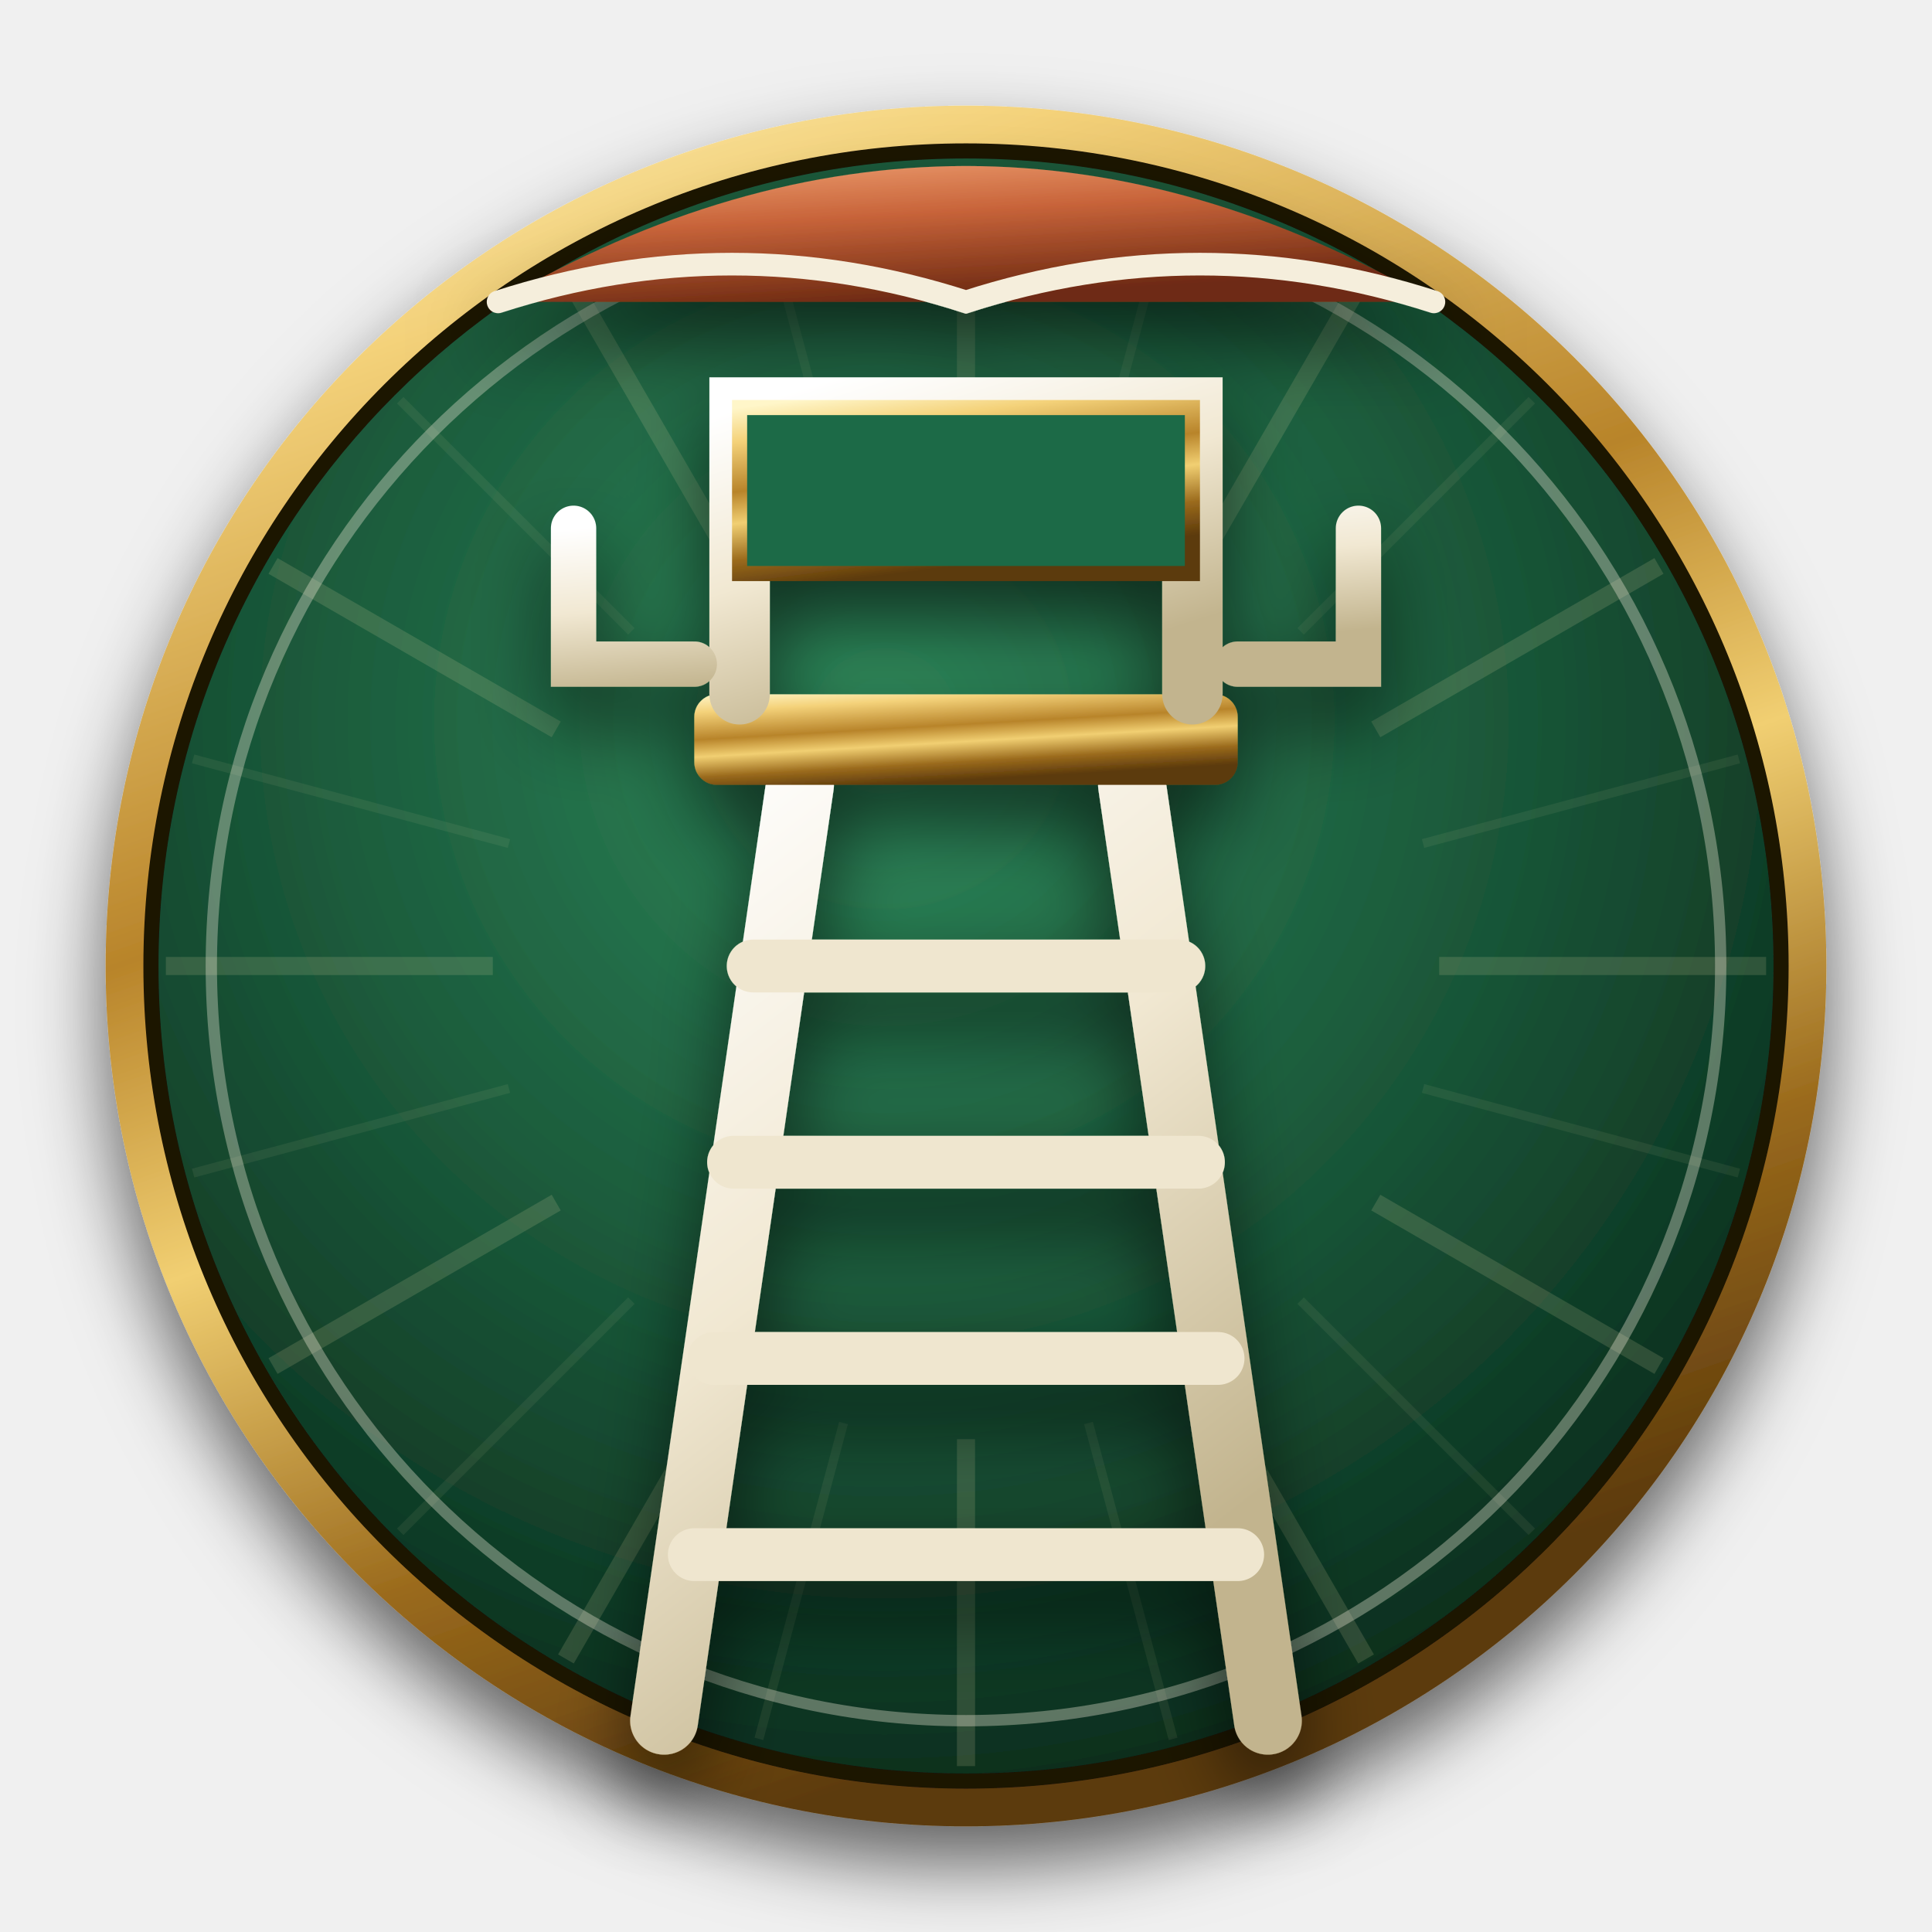
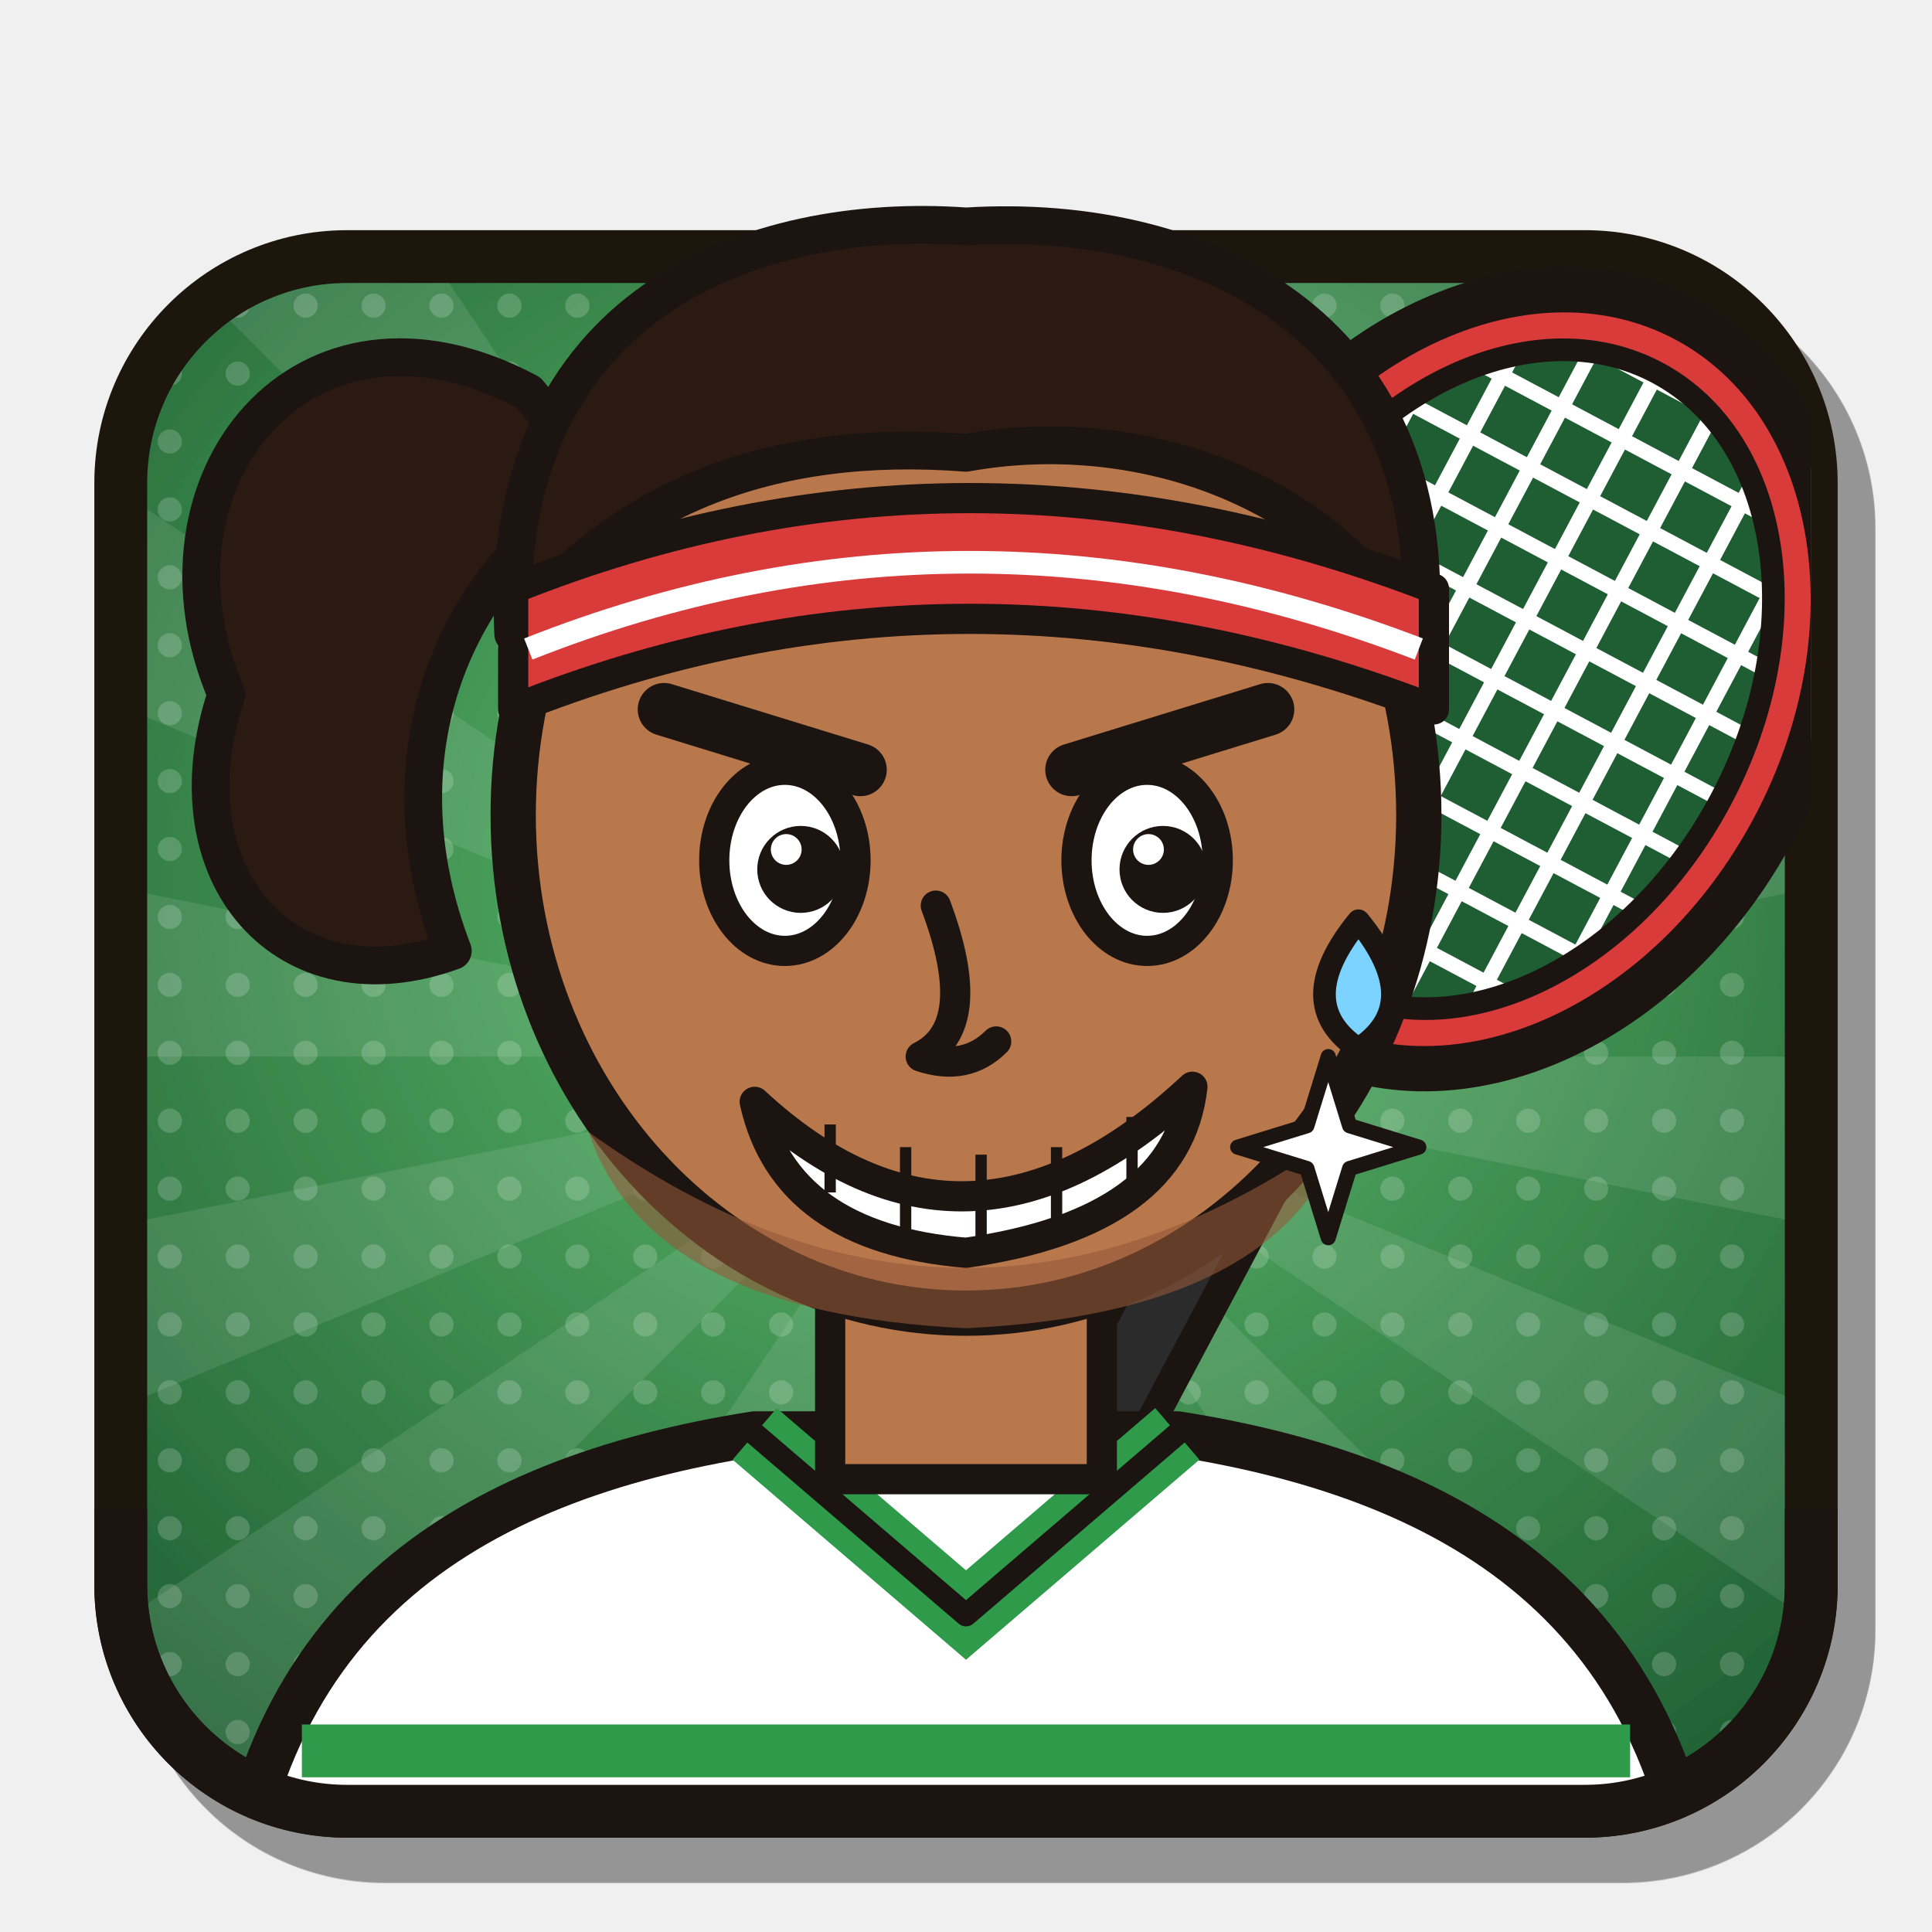
<svg xmlns="http://www.w3.org/2000/svg" width="256" height="256" viewBox="0 0 256 256">
-   <style>
-   .cinzel{font-family:'Cinzel',serif;font-weight:700}
-   .marcellus{font-family:'Marcellus',serif}
-   .poiret{font-family:'Poiret One',sans-serif}
-   
- </style>
+   <style>.lg{font-family:'Luckiest Guy',sans-serif}.li{font-family:'Lilita One',sans-serif}</style>
  <defs>
-     <linearGradient id="gold" x1="0" y1="0" x2="0.35" y2="1">
-       <stop offset="0" stop-color="#fff6c9" />
-       <stop offset="0.18" stop-color="#f4d27a" />
-       <stop offset="0.45" stop-color="#b8842a" />
-       <stop offset="0.62" stop-color="#f1cf72" />
-       <stop offset="0.82" stop-color="#9a6a1c" />
-       <stop offset="1" stop-color="#5c3a0c" />
+     <linearGradient id="gold" x1="0" y1="0" x2="0" y2="1">
+       <stop offset="0" stop-color="#fff2a8" />
+       <stop offset=".45" stop-color="#ffc83a" />
+       <stop offset="1" stop-color="#e08a12" />
    </linearGradient>
-     <linearGradient id="goldH" x1="0" y1="0" x2="1" y2="0">
-       <stop offset="0" stop-color="#7a5212" />
-       <stop offset="0.25" stop-color="#f6d98a" />
-       <stop offset="0.5" stop-color="#b8842a" />
-       <stop offset="0.75" stop-color="#fff0b0" />
-       <stop offset="1" stop-color="#6b4510" />
+     <linearGradient id="goldText" x1="0" y1="0" x2="0" y2="1">
+       <stop offset="0" stop-color="#fff7c2" />
+       <stop offset=".5" stop-color="#ffd23f" />
+       <stop offset=".51" stop-color="#ffb21e" />
+       <stop offset="1" stop-color="#f47d12" />
    </linearGradient>
-     <radialGradient id="goldR" cx="0.38" cy="0.32" r="0.75">
-       <stop offset="0" stop-color="#fff7cf" />
-       <stop offset="0.35" stop-color="#ecc463" />
-       <stop offset="0.75" stop-color="#9c6b1d" />
-       <stop offset="1" stop-color="#4f320a" />
+     <radialGradient id="ballG" cx=".38" cy=".32" r=".8">
+       <stop offset="0" stop-color="#fbffb0" />
+       <stop offset=".55" stop-color="#d9ef3b" />
+       <stop offset="1" stop-color="#a9c21c" />
    </radialGradient>
-     <linearGradient id="copper" x1="0" y1="0" x2="0.4" y2="1">
-       <stop offset="0" stop-color="#ffd9bd" />
-       <stop offset="0.25" stop-color="#e3925a" />
-       <stop offset="0.55" stop-color="#8f4020" />
-       <stop offset="0.75" stop-color="#e8a172" />
-       <stop offset="1" stop-color="#4e1d0a" />
-     </linearGradient>
-     <linearGradient id="silver" x1="0" y1="0" x2="0.4" y2="1">
-       <stop offset="0" stop-color="#ffffff" />
-       <stop offset="0.3" stop-color="#cfd8e4" />
-       <stop offset="0.55" stop-color="#6f7c8f" />
-       <stop offset="0.78" stop-color="#e9eef5" />
-       <stop offset="1" stop-color="#3a4352" />
-     </linearGradient>
-     <linearGradient id="blued" x1="0" y1="0" x2="1" y2="1">
-       <stop offset="0" stop-color="#8fb6ff" />
-       <stop offset="0.4" stop-color="#2853b8" />
-       <stop offset="1" stop-color="#0b1c55" />
-     </linearGradient>
-     <radialGradient id="enamel" cx="0.4" cy="0.35" r="0.8">
-       <stop offset="0" stop-color="#fffaf0" />
-       <stop offset="0.7" stop-color="#efe4cc" />
-       <stop offset="1" stop-color="#c9b48a" />
-     </radialGradient>
-     <radialGradient id="navyDisc" cx="0.45" cy="0.35" r="0.8">
-       <stop offset="0" stop-color="#22397c" />
-       <stop offset="0.6" stop-color="#0f1c45" />
-       <stop offset="1" stop-color="#060b20" />
-     </radialGradient>
-     <radialGradient id="ruby" cx="0.38" cy="0.3" r="0.8">
-       <stop offset="0" stop-color="#ffc2cc" />
-       <stop offset="0.3" stop-color="#ff3d64" />
-       <stop offset="0.7" stop-color="#a0062c" />
-       <stop offset="1" stop-color="#3d0010" />
-     </radialGradient>
-     <radialGradient id="sapphire" cx="0.38" cy="0.3" r="0.8">
-       <stop offset="0" stop-color="#d6e6ff" />
-       <stop offset="0.3" stop-color="#4d8cff" />
-       <stop offset="0.7" stop-color="#123a9e" />
-       <stop offset="1" stop-color="#040f3a" />
-     </radialGradient>
-     <radialGradient id="glass" cx="0.35" cy="0.3" r="0.9">
-       <stop offset="0" stop-color="#e8f3ff" stop-opacity="0.55" />
-       <stop offset="0.6" stop-color="#7fa8e0" stop-opacity="0.18" />
-       <stop offset="1" stop-color="#1b3570" stop-opacity="0.35" />
-     </radialGradient>
-     <radialGradient id="halo" cx="0.5" cy="0.5" r="0.5">
-       <stop offset="0" stop-color="#ffe9a8" stop-opacity="0.85" />
-       <stop offset="0.45" stop-color="#f0b84a" stop-opacity="0.35" />
-       <stop offset="1" stop-color="#f0b84a" stop-opacity="0" />
-     </radialGradient>
-     <radialGradient id="haloBlue" cx="0.5" cy="0.5" r="0.5">
-       <stop offset="0" stop-color="#bcd4ff" stop-opacity="0.8" />
-       <stop offset="0.5" stop-color="#5a86ff" stop-opacity="0.3" />
-       <stop offset="1" stop-color="#5a86ff" stop-opacity="0" />
-     </radialGradient>
-     <radialGradient id="greenDisc" cx="0.45" cy="0.35" r="0.8">
-       <stop offset="0" stop-color="#2f8a5c" />
-       <stop offset="0.6" stop-color="#14492f" />
-       <stop offset="1" stop-color="#06180f" />
-     </radialGradient>
-     <radialGradient id="ballG" cx="0.38" cy="0.32" r="0.8">
-       <stop offset="0" stop-color="#f9ffc2" />
-       <stop offset="0.45" stop-color="#dcef4c" />
-       <stop offset="0.85" stop-color="#9fb526" />
-       <stop offset="1" stop-color="#5f6e12" />
-     </radialGradient>
-     <linearGradient id="clay" x1="0" y1="0" x2="0.4" y2="1">
-       <stop offset="0" stop-color="#f0a274" />
-       <stop offset="0.45" stop-color="#c8643a" />
-       <stop offset="1" stop-color="#6e2a12" />
-     </linearGradient>
-     <linearGradient id="ivory" x1="0" y1="0" x2="0.5" y2="1">
-       <stop offset="0" stop-color="#ffffff" />
-       <stop offset="0.5" stop-color="#f1e8d2" />
-       <stop offset="1" stop-color="#c2b48e" />
-     </linearGradient>
-     <linearGradient id="glassG" x1="0" y1="0" x2="1" y2="0">
-       <stop offset="0" stop-color="#d8f2e4" stop-opacity="0.35" />
-       <stop offset="0.5" stop-color="#7fc7a0" stop-opacity="0.12" />
-       <stop offset="1" stop-color="#1b5a3e" stop-opacity="0.4" />
-     </linearGradient>
-     <radialGradient id="haloGreen" cx="0.5" cy="0.5" r="0.5">
-       <stop offset="0" stop-color="#f6ffc0" stop-opacity="0.75" />
-       <stop offset="0.5" stop-color="#9fd16a" stop-opacity="0.25" />
-       <stop offset="1" stop-color="#9fd16a" stop-opacity="0" />
-     </radialGradient>
-     <filter id="shadow" x="-30%" y="-30%" width="160%" height="160%">
-       <feDropShadow dx="0" dy="5" stdDeviation="5" flood-color="#000" flood-opacity="0.6" />
-     </filter>
-     <filter id="soft" x="-50%" y="-50%" width="200%" height="200%">
-       <feGaussianBlur stdDeviation="6" />
-     </filter>
-     <filter id="blur2">
-       <feGaussianBlur stdDeviation="2" />
+     <pattern id="dots" width="9" height="9" patternUnits="userSpaceOnUse">
+       <circle cx="4.5" cy="4.5" r="1.6" fill="#000" opacity=".16" />
+     </pattern>
+     <pattern id="dotsL" width="9" height="9" patternUnits="userSpaceOnUse">
+       <circle cx="4.5" cy="4.5" r="1.6" fill="#fff" opacity=".18" />
+     </pattern>
+     <pattern id="grain" width="6" height="6" patternUnits="userSpaceOnUse">
+       <circle cx="1" cy="2" r=".6" fill="#000" opacity=".06" />
+       <circle cx="4" cy="5" r=".5" fill="#fff" opacity=".07" />
+     </pattern>
+     <filter id="comic" x="-20%" y="-20%" width="150%" height="150%">
+       <feOffset dx="5" dy="6" in="SourceAlpha" result="o" />
+       <feFlood flood-color="#000" flood-opacity=".38" />
+       <feComposite in2="o" operator="in" result="s" />
+       <feMerge>
+         <feMergeNode in="s" />
+         <feMergeNode in="SourceGraphic" />
+       </feMerge>
    </filter>
  </defs>
-   <g filter="url(#shadow)">
-     <circle cx="128" cy="128" r="114" fill="url(#gold)" />
-     <circle cx="128" cy="128" r="109" fill="#1a1204" />
-     <circle cx="128" cy="128" r="107" fill="url(#greenDisc)" />
+   <radialGradient id="bgc" cx=".5" cy=".4" r=".75">
+     <stop offset="0" stop-color="#5fc06e" />
+     <stop offset="1" stop-color="#1f5e33" />
+   </radialGradient>
+   <clipPath id="ccc">
+     <rect x="16" y="34" width="224" height="206" rx="30" />
+   </clipPath>
+   <clipPath id="chc">
+     <rect x="16" y="-80" width="224" height="320" rx="30" />
+   </clipPath>
+   <clipPath id="botc">
+     <rect x="0" y="200" width="256" height="60" />
+   </clipPath>
+   <g filter="url(#comic)">
+     <rect x="16" y="34" width="224" height="206" rx="30" fill="url(#bgc)" />
+     <g clip-path="url(#ccc)">
+       <path d="M128,140L348,140L343.77,182.92Z" fill="#fff" opacity="0.1" />
+       <path d="M128,140L331.25,224.19L310.92,262.23Z" fill="#fff" opacity="0.1" />
+       <path d="M128,140L283.56,295.56L250.23,322.92Z" fill="#fff" opacity="0.1" />
+       <path d="M128,140L212.19,343.25L170.92,355.77Z" fill="#fff" opacity="0.1" />
+       <path d="M128,140L128,360L85.08,355.77Z" fill="#fff" opacity="0.1" />
+       <path d="M128,140L43.81,343.25L5.77,322.92Z" fill="#fff" opacity="0.1" />
+       <path d="M128,140L-27.56,295.56L-54.92,262.23Z" fill="#fff" opacity="0.1" />
+       <path d="M128,140L-75.25,224.19L-87.77,182.92Z" fill="#fff" opacity="0.1" />
+       <path d="M128,140L-92,140L-87.77,97.08Z" fill="#fff" opacity="0.1" />
+       <path d="M128,140L-75.25,55.81L-54.92,17.77Z" fill="#fff" opacity="0.1" />
+       <path d="M128,140L-27.56,-15.56L5.77,-42.92Z" fill="#fff" opacity="0.1" />
+       <path d="M128,140L43.81,-63.25L85.08,-75.77Z" fill="#fff" opacity="0.1" />
+       <path d="M128,140L128,-80L170.92,-75.77Z" fill="#fff" opacity="0.1" />
+       <path d="M128,140L212.19,-63.25L250.23,-42.92Z" fill="#fff" opacity="0.1" />
+       <path d="M128,140L283.56,-15.56L310.92,17.77Z" fill="#fff" opacity="0.1" />
+       <path d="M128,140L331.25,55.81L343.77,97.08Z" fill="#fff" opacity="0.1" />
+       <rect x="16" y="34" width="224" height="206" fill="url(#dotsL)" />
+     </g>
+     <rect x="16" y="34" width="224" height="206" rx="30" fill="none" stroke="#1b1410" stroke-width="7" stroke-linejoin="round" stroke-linecap="round" />
  </g>
-   <line x1="190.7" y1="128" x2="234.02" y2="128" stroke="#e6d6a8" stroke-opacity="0.16" stroke-width="2.4" />
-   <line x1="188.56" y1="144.23" x2="230.41" y2="155.44" stroke="#e6d6a8" stroke-opacity="0.08" stroke-width="1.2" />
-   <line x1="182.3" y1="159.35" x2="219.82" y2="181.01" stroke="#e6d6a8" stroke-opacity="0.16" stroke-width="2.4" />
-   <line x1="172.34" y1="172.34" x2="202.97" y2="202.97" stroke="#e6d6a8" stroke-opacity="0.08" stroke-width="1.2" />
-   <line x1="159.35" y1="182.3" x2="181.01" y2="219.82" stroke="#e6d6a8" stroke-opacity="0.16" stroke-width="2.4" />
-   <line x1="144.23" y1="188.56" x2="155.44" y2="230.41" stroke="#e6d6a8" stroke-opacity="0.08" stroke-width="1.2" />
-   <line x1="128" y1="190.7" x2="128" y2="234.02" stroke="#e6d6a8" stroke-opacity="0.16" stroke-width="2.4" />
-   <line x1="111.77" y1="188.56" x2="100.56" y2="230.41" stroke="#e6d6a8" stroke-opacity="0.08" stroke-width="1.2" />
-   <line x1="96.65" y1="182.3" x2="74.99" y2="219.82" stroke="#e6d6a8" stroke-opacity="0.16" stroke-width="2.4" />
-   <line x1="83.66" y1="172.34" x2="53.03" y2="202.97" stroke="#e6d6a8" stroke-opacity="0.08" stroke-width="1.2" />
-   <line x1="73.7" y1="159.35" x2="36.18" y2="181.01" stroke="#e6d6a8" stroke-opacity="0.16" stroke-width="2.4" />
-   <line x1="67.44" y1="144.23" x2="25.59" y2="155.44" stroke="#e6d6a8" stroke-opacity="0.08" stroke-width="1.2" />
-   <line x1="65.3" y1="128" x2="21.98" y2="128" stroke="#e6d6a8" stroke-opacity="0.16" stroke-width="2.4" />
-   <line x1="67.44" y1="111.77" x2="25.59" y2="100.56" stroke="#e6d6a8" stroke-opacity="0.08" stroke-width="1.2" />
-   <line x1="73.7" y1="96.65" x2="36.18" y2="74.99" stroke="#e6d6a8" stroke-opacity="0.16" stroke-width="2.4" />
-   <line x1="83.66" y1="83.66" x2="53.03" y2="53.03" stroke="#e6d6a8" stroke-opacity="0.08" stroke-width="1.2" />
-   <line x1="96.65" y1="73.7" x2="74.99" y2="36.18" stroke="#e6d6a8" stroke-opacity="0.16" stroke-width="2.4" />
-   <line x1="111.77" y1="67.44" x2="100.56" y2="25.59" stroke="#e6d6a8" stroke-opacity="0.08" stroke-width="1.2" />
-   <line x1="128" y1="65.3" x2="128" y2="21.98" stroke="#e6d6a8" stroke-opacity="0.16" stroke-width="2.4" />
-   <line x1="144.23" y1="67.44" x2="155.44" y2="25.59" stroke="#e6d6a8" stroke-opacity="0.08" stroke-width="1.2" />
-   <line x1="159.35" y1="73.7" x2="181.01" y2="36.18" stroke="#e6d6a8" stroke-opacity="0.16" stroke-width="2.4" />
-   <line x1="172.34" y1="83.66" x2="202.97" y2="53.03" stroke="#e6d6a8" stroke-opacity="0.08" stroke-width="1.2" />
-   <line x1="182.3" y1="96.65" x2="219.82" y2="74.99" stroke="#e6d6a8" stroke-opacity="0.16" stroke-width="2.4" />
-   <line x1="188.56" y1="111.77" x2="230.41" y2="100.56" stroke="#e6d6a8" stroke-opacity="0.08" stroke-width="1.2" />
-   <circle cx="128" cy="128" r="100" fill="none" stroke="#f5eedc" stroke-opacity="0.35" stroke-width="1.5" />
-   <g filter="url(#shadow)" stroke-linecap="round">
-     <path d="M88,228 L106,104 M168,228 L150,104" stroke="url(#ivory)" stroke-width="9" />
-     <line x1="92" y1="206" x2="164" y2="206" stroke="#efe6cf" stroke-width="7" />
-     <line x1="94.6" y1="180" x2="161.4" y2="180" stroke="#efe6cf" stroke-width="7" />
-     <line x1="97.2" y1="154" x2="158.8" y2="154" stroke="#efe6cf" stroke-width="7" />
-     <line x1="99.8" y1="128" x2="156.2" y2="128" stroke="#efe6cf" stroke-width="7" />
-     <rect x="92" y="92" width="72" height="12" rx="3" fill="url(#gold)" />
-     <path d="M98,92 V54 H158 V92" fill="none" stroke="url(#ivory)" stroke-width="8" />
-     <rect x="98" y="54" width="60" height="22" fill="#1f6b47" stroke="url(#gold)" stroke-width="2" />
-     <path d="M92,88 H76 V70 M164,88 H180 V70" fill="none" stroke="url(#ivory)" stroke-width="6" />
-     <path d="M66,40 Q128,4 190,40 Z" fill="url(#clay)" />
-     <path d="M66,40 Q97,30 128,40 Q159,30 190,40" fill="none" stroke="#f5eedc" stroke-width="3" />
-     <line x1="128" y1="20" x2="128" y2="56" stroke="url(#gold)" stroke-width="4" />
+   <g clip-path="url(#chc)">
+     <g transform="translate(198 90) rotate(28)">
+       <clipPath id="rhc">
+         <ellipse cx="0" cy="0" rx="34" ry="46" />
+       </clipPath>
+       <rect x="-6" y="44" width="12" height="80" rx="5" fill="#2b2b2b" stroke="#1b1410" stroke-width="4" stroke-linejoin="round" stroke-linecap="round" />
+       <ellipse cx="0" cy="0" rx="42" ry="54" fill="#d93b3b" stroke="#1b1410" stroke-width="6" stroke-linejoin="round" stroke-linecap="round" />
+       <ellipse cx="0" cy="0" rx="34" ry="46" fill="#1f5e33" />
+       <g clip-path="url(#rhc)">
+         <line x1="-36" y1="-60" x2="-36" y2="60" stroke="#fff" stroke-width="2" />
+         <line x1="-27" y1="-60" x2="-27" y2="60" stroke="#fff" stroke-width="2" />
+         <line x1="-18" y1="-60" x2="-18" y2="60" stroke="#fff" stroke-width="2" />
+         <line x1="-9" y1="-60" x2="-9" y2="60" stroke="#fff" stroke-width="2" />
+         <line x1="0" y1="-60" x2="0" y2="60" stroke="#fff" stroke-width="2" />
+         <line x1="9" y1="-60" x2="9" y2="60" stroke="#fff" stroke-width="2" />
+         <line x1="18" y1="-60" x2="18" y2="60" stroke="#fff" stroke-width="2" />
+         <line x1="27" y1="-60" x2="27" y2="60" stroke="#fff" stroke-width="2" />
+         <line x1="36" y1="-60" x2="36" y2="60" stroke="#fff" stroke-width="2" />
+         <line x1="-46" y1="-45" x2="46" y2="-45" stroke="#fff" stroke-width="2" />
+         <line x1="-46" y1="-36" x2="46" y2="-36" stroke="#fff" stroke-width="2" />
+         <line x1="-46" y1="-27" x2="46" y2="-27" stroke="#fff" stroke-width="2" />
+         <line x1="-46" y1="-18" x2="46" y2="-18" stroke="#fff" stroke-width="2" />
+         <line x1="-46" y1="-9" x2="46" y2="-9" stroke="#fff" stroke-width="2" />
+         <line x1="-46" y1="0" x2="46" y2="0" stroke="#fff" stroke-width="2" />
+         <line x1="-46" y1="9" x2="46" y2="9" stroke="#fff" stroke-width="2" />
+         <line x1="-46" y1="18" x2="46" y2="18" stroke="#fff" stroke-width="2" />
+         <line x1="-46" y1="27" x2="46" y2="27" stroke="#fff" stroke-width="2" />
+         <line x1="-46" y1="36" x2="46" y2="36" stroke="#fff" stroke-width="2" />
+         <line x1="-46" y1="45" x2="46" y2="45" stroke="#fff" stroke-width="2" />
+       </g>
+       <ellipse cx="0" cy="0" rx="34" ry="46" fill="none" stroke="#1b1410" stroke-width="3" stroke-linejoin="round" stroke-linecap="round" />
+     </g>
+     <path d="M70,52 C40,36 18,64 30,92 C22,116 38,134 60,126 C50,100 60,76 80,64Z" fill="#2a1a12" stroke="#1b1410" stroke-width="5" stroke-linejoin="round" stroke-linecap="round" />
+     <path d="M30,262 C32,214 62,196 100,190 L156,190 C194,196 224,214 226,262Z" fill="#ffffff" stroke="#1b1410" stroke-width="6" stroke-linejoin="round" stroke-linecap="round" />
+     <path d="M100,190 L128,214 L156,190" fill="none" stroke="#2f9a4a" stroke-width="9" />
+     <path d="M100,190 L128,214 L156,190" fill="none" stroke="#1b1410" stroke-width="3" stroke-linejoin="round" stroke-linecap="round" />
+     <path d="M40,232 h176" stroke="#2f9a4a" stroke-width="7" />
+     <rect x="110" y="164" width="36" height="32" fill="#b9784c" stroke="#1b1410" stroke-width="4" stroke-linejoin="round" stroke-linecap="round" />
+     <ellipse cx="128" cy="108" rx="60" ry="66" fill="#b9784c" stroke="#1b1410" stroke-width="6" stroke-linejoin="round" stroke-linecap="round" />
+     <path d="M78,150 Q128,186 178,150 Q170,174 128,176 Q86,174 78,150Z" fill="#94593a" opacity=".6" />
+     <path d="M68,84 C66,40 100,28 128,30 C160,28 192,44 188,86 C176,64 150,56 128,60 C102,58 82,66 68,84Z" fill="#2a1a12" stroke="#1b1410" stroke-width="5" stroke-linejoin="round" stroke-linecap="round" />
+     <path d="M68,78 Q128,54 190,78 L190,94 Q128,70 68,94Z" fill="#d93b3b" stroke="#1b1410" stroke-width="4" stroke-linejoin="round" stroke-linecap="round" />
+     <path d="M70,86 Q128,63 188,86" fill="none" stroke="#fff" stroke-width="3" />
+     <path d="M88,94 l26,8 M168,94 l-26,8" stroke="#1b1410" stroke-width="7" stroke-linejoin="round" stroke-linecap="round" />
+     <ellipse cx="104" cy="114" rx="9.36" ry="12" fill="#fff" stroke="#1b1410" stroke-width="4" stroke-linejoin="round" stroke-linecap="round" />
+     <circle cx="106.1" cy="115.2" r="5.76" fill="#1b1410" />
+     <circle cx="104.18" cy="112.56" r="2.04" fill="#fff" />
+     <ellipse cx="152" cy="114" rx="9.36" ry="12" fill="#fff" stroke="#1b1410" stroke-width="4" stroke-linejoin="round" stroke-linecap="round" />
+     <circle cx="154.1" cy="115.2" r="5.76" fill="#1b1410" />
+     <circle cx="152.18" cy="112.56" r="2.04" fill="#fff" />
+     <path d="M124,120 q6,16 -2,20 q6,2 10,-2" fill="none" stroke="#1b1410" stroke-width="4" stroke-linejoin="round" stroke-linecap="round" />
+     <path d="M100,146 Q128,172 158,144 Q156,162 128,166 Q104,164 100,146Z" fill="#fff" stroke="#1b1410" stroke-width="4" stroke-linejoin="round" stroke-linecap="round" />
+     <path d="M110,149 v9 M120,152 v11 M130,153 v11 M140,152 v11 M150,148 v9" stroke="#1b1410" stroke-width="1.5" />
+     <path d="M180,122 q9,11 0,17 q-9,-6 0,-17Z" fill="#7cd3ff" stroke="#1b1410" stroke-width="3" stroke-linejoin="round" stroke-linecap="round" />
+     <path d="M176,140L178.83,149.17L188,152L178.83,154.83L176,164L173.17,154.83L164,152L173.17,149.17Z" fill="#fff" stroke="#1b1410" stroke-width="2" stroke-linejoin="round" stroke-linecap="round" />
  </g>
+   <rect x="16" y="34" width="224" height="206" rx="30" fill="none" stroke="#1b1410" stroke-width="7" clip-path="url(#botc)" />
</svg>
